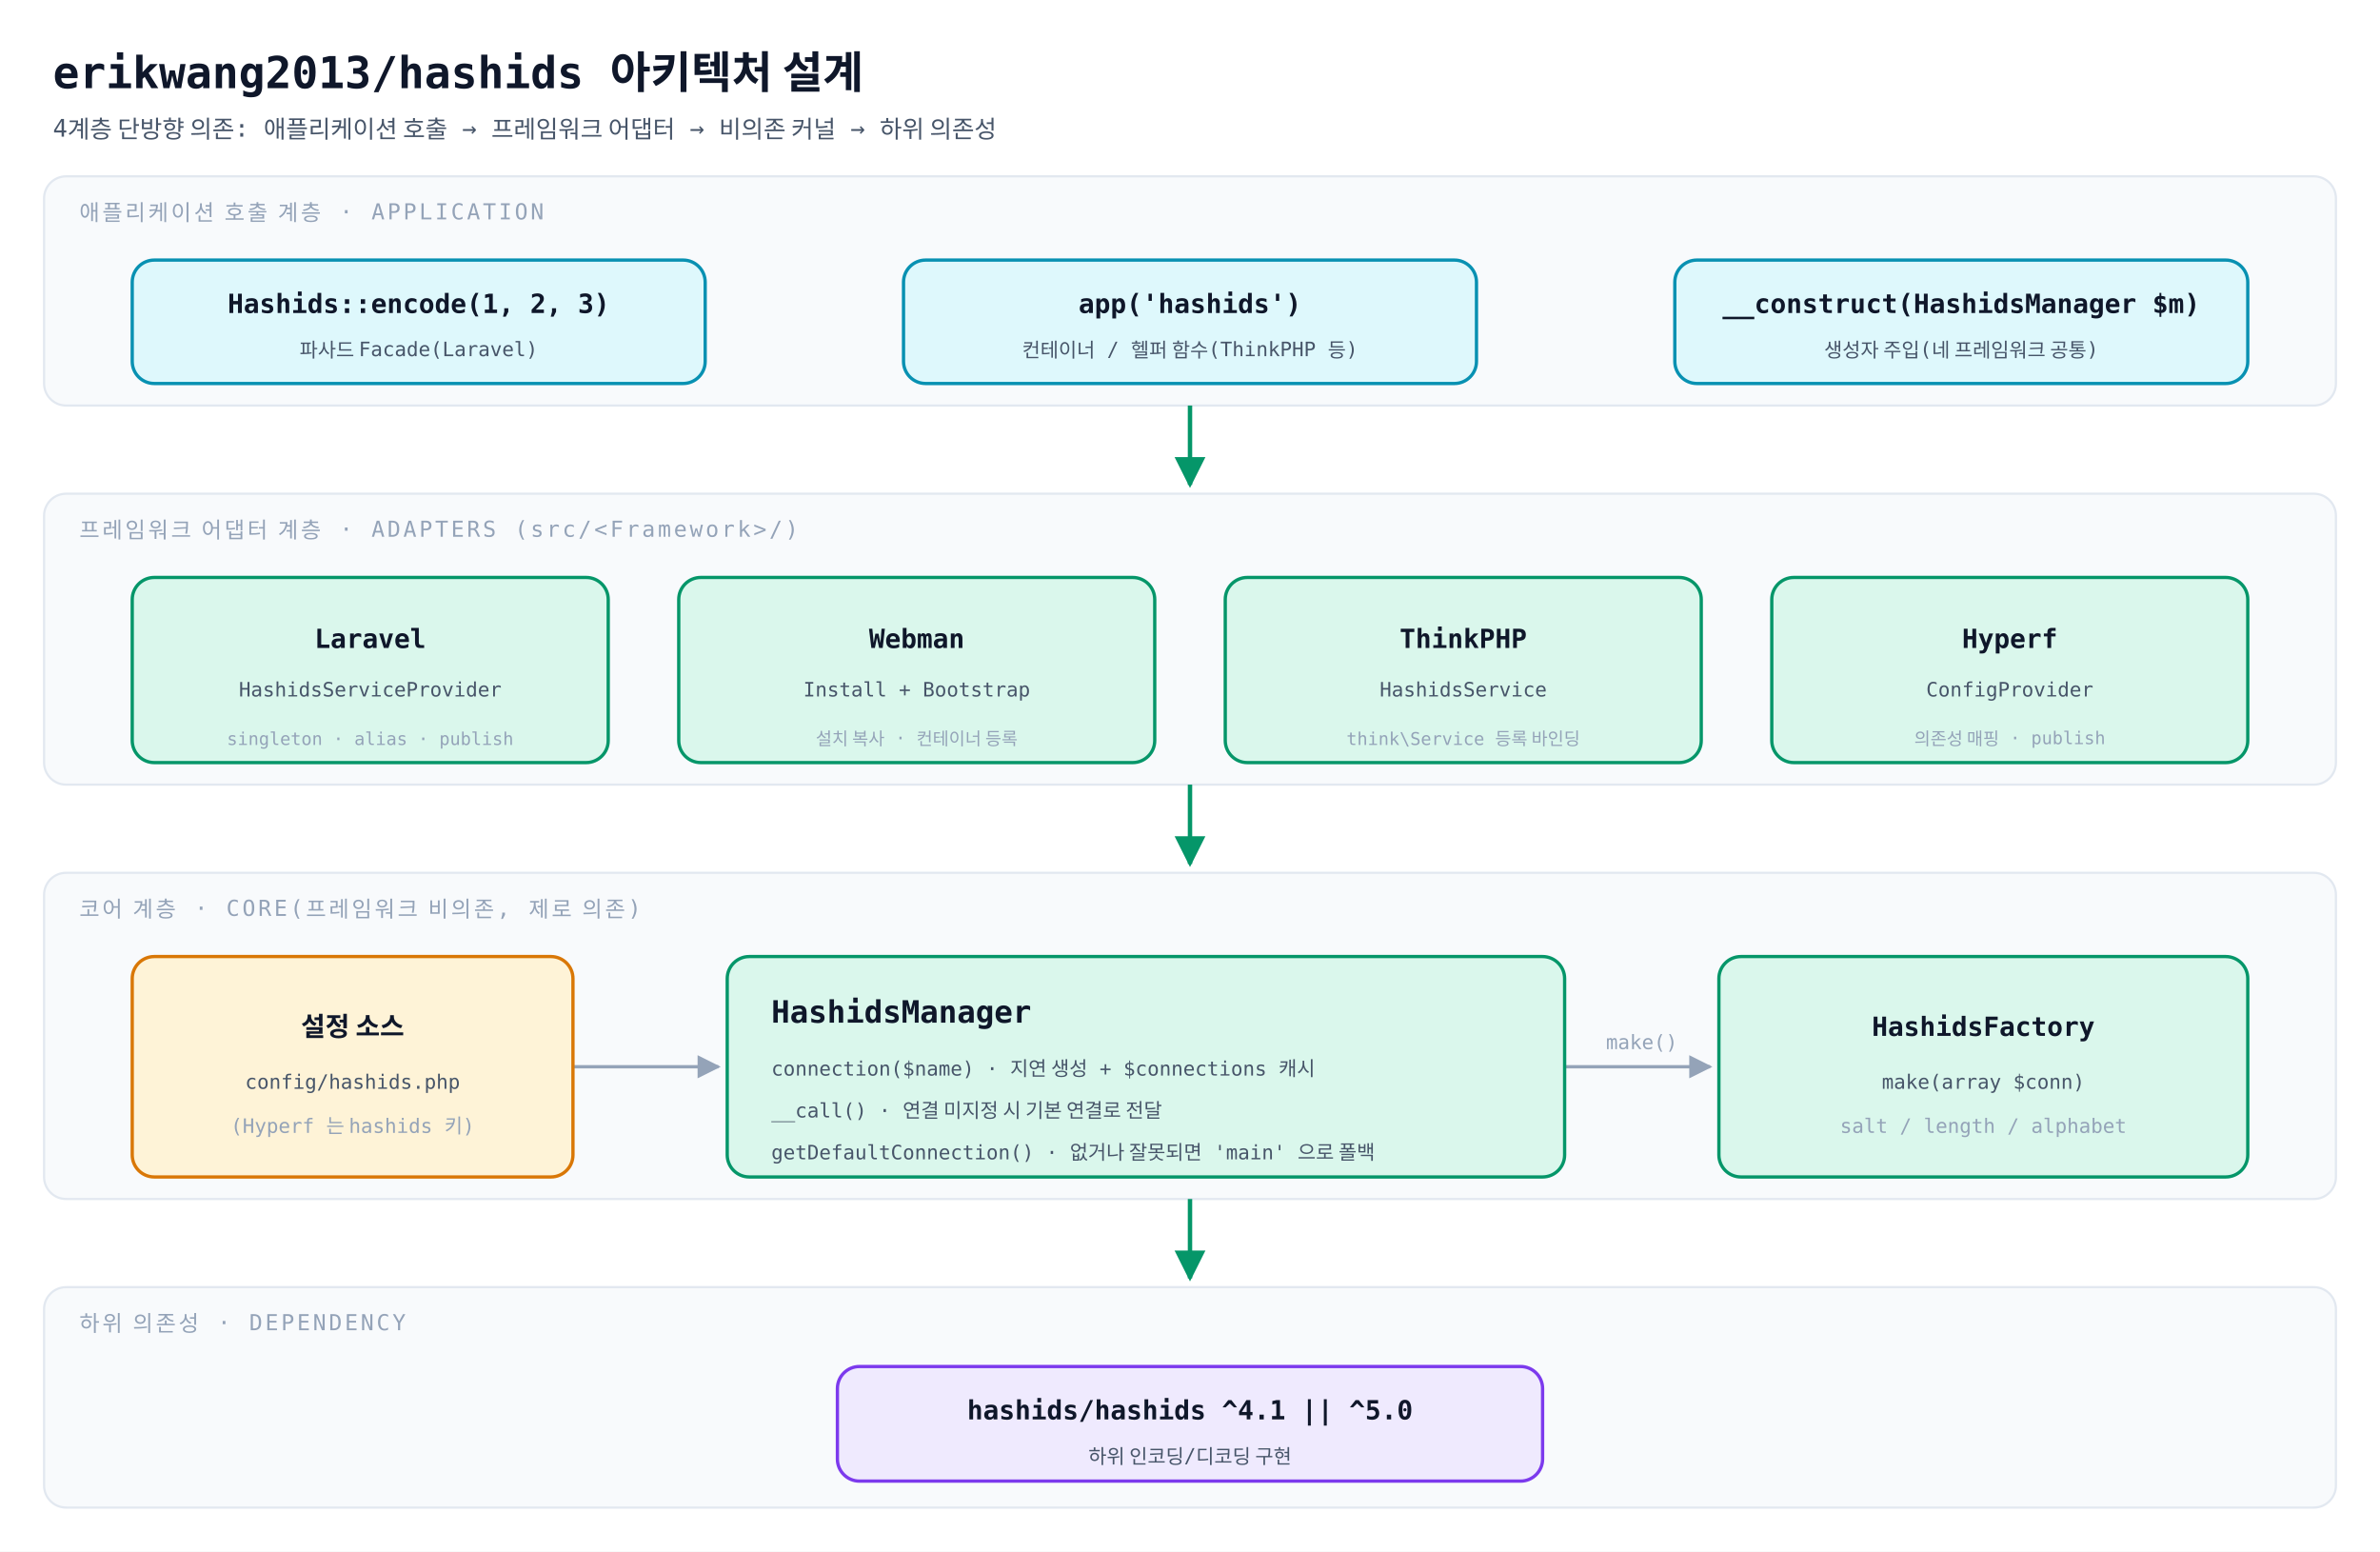
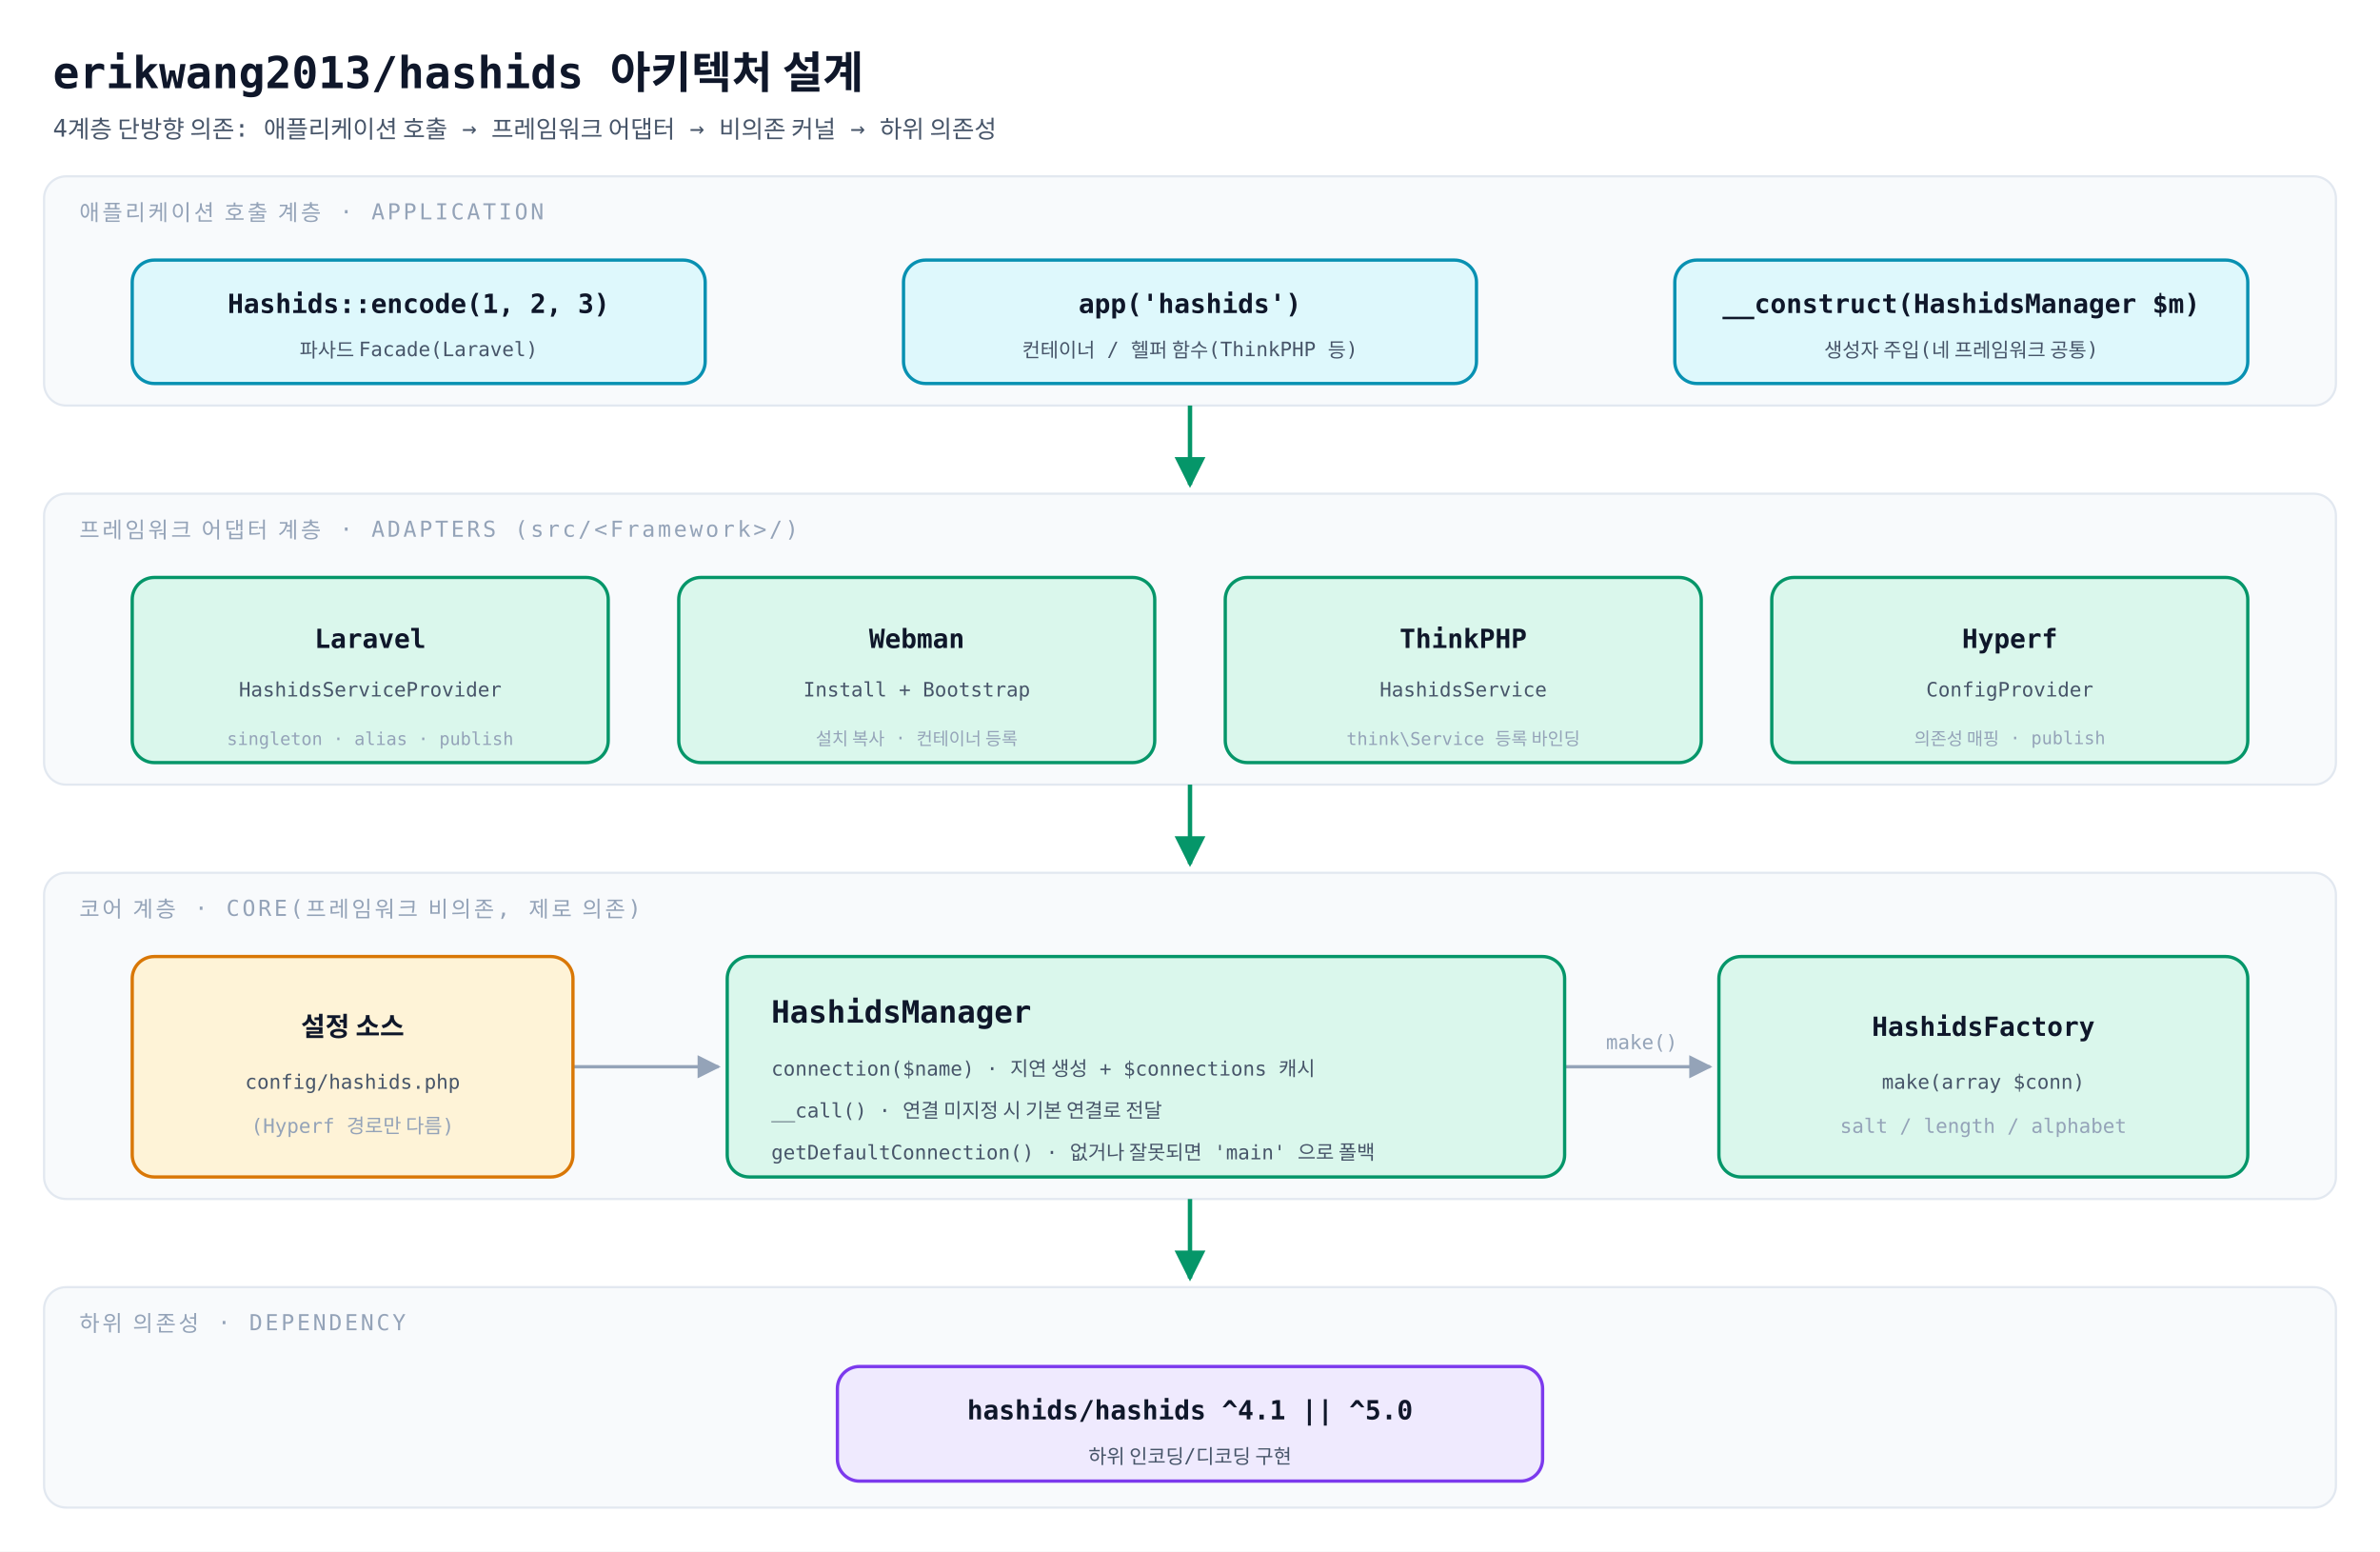
<svg xmlns="http://www.w3.org/2000/svg" viewBox="0 0 1080 704" role="img" aria-labelledby="archTitle archDesc">
  <defs>
    <style>
      text { font-family: ui-monospace, SFMono-Regular, Menlo, Consolas, "DejaVu Sans Mono", "PingFang SC", "Microsoft YaHei", monospace; }
      .bg          { fill: #ffffff; }
      .lane        { fill: #f8fafc; stroke: #e2e8f0; stroke-width: 1; }
      .lane-title  { fill: #94a3b8; font-size: 10px; letter-spacing: 1.2px; }
      .c-mask      { fill: #ffffff; }
      .c-frontend  { fill: rgba(34,211,238,.15);  stroke: #0891b2; stroke-width: 1.5; }
      .c-backend   { fill: rgba(52,211,153,.18);  stroke: #059669; stroke-width: 1.5; }
      .c-cloud     { fill: rgba(251,191,36,.18);  stroke: #d97706; stroke-width: 1.5; }
      .c-database  { fill: rgba(167,139,250,.18); stroke: #7c3aed; stroke-width: 1.5; }
      .t-primary   { fill: #0f172a; font-weight: 600; }
      .t-muted     { fill: #475569; }
      .t-dim       { fill: #94a3b8; }
      .a-default   { stroke: #94a3b8; fill: none; }
      .a-emphasis  { stroke: #059669; fill: none; }
      .a-head-default  { fill: #94a3b8; }
      .a-head-emphasis { fill: #059669; }

      @media (prefers-color-scheme: dark) {
        .bg          { fill: #0b1220; }
        .lane        { fill: #0f172a; stroke: #1e293b; }
        .lane-title  { fill: #64748b; }
        .c-mask      { fill: #0f172a; }
        .c-frontend  { fill: rgba(8,51,68,.40);   stroke: #22d3ee; }
        .c-backend   { fill: rgba(6,78,59,.40);   stroke: #34d399; }
        .c-cloud     { fill: rgba(120,53,15,.35); stroke: #fbbf24; }
        .c-database  { fill: rgba(76,29,149,.40); stroke: #a78bfa; }
        .t-primary   { fill: #f8fafc; }
        .t-muted     { fill: #94a3b8; }
        .t-dim       { fill: #64748b; }
        .a-default   { stroke: #64748b; }
        .a-emphasis  { stroke: #34d399; }
        .a-head-default  { fill: #64748b; }
        .a-head-emphasis { fill: #34d399; }
      }
    </style>
    <marker id="ah" viewBox="0 0 10 10" refX="9" refY="5" markerWidth="7" markerHeight="7" orient="auto">
      <path d="M0 0 L10 5 L0 10 z" class="a-head-default" />
    </marker>
    <marker id="ah-e" viewBox="0 0 10 10" refX="9" refY="5" markerWidth="7" markerHeight="7" orient="auto">
      <path d="M0 0 L10 5 L0 10 z" class="a-head-emphasis" />
    </marker>
  </defs>
  <rect class="bg" x="0" y="0" width="1080" height="704" />
  <text x="24" y="40" class="t-primary" font-size="20">erikwang2013/hashids 아키텍처 설계</text>
  <text x="24" y="62" class="t-muted" font-size="11">4계층 단방향 의존: 애플리케이션 호출 → 프레임워크 어댑터 → 비의존 커널 → 하위 의존성</text>
  <rect class="lane" x="20" y="80" width="1040" height="104" rx="10" />
  <rect class="lane" x="20" y="224" width="1040" height="132" rx="10" />
  <rect class="lane" x="20" y="396" width="1040" height="148" rx="10" />
  <rect class="lane" x="20" y="584" width="1040" height="100" rx="10" />
  <text class="lane-title" x="36" y="100">애플리케이션 호출 계층 · APPLICATION</text>
  <text class="lane-title" x="36" y="244">프레임워크 어댑터 계층 · ADAPTERS (src/&lt;Framework&gt;/)</text>
  <text class="lane-title" x="36" y="416">코어 계층 · CORE(프레임워크 비의존, 제로 의존)</text>
  <text class="lane-title" x="36" y="604">하위 의존성 · DEPENDENCY</text>
  <line class="a-emphasis" x1="540" y1="184" x2="540" y2="220" stroke-width="2" marker-end="url(#ah-e)" />
  <line class="a-emphasis" x1="540" y1="356" x2="540" y2="392" stroke-width="2" marker-end="url(#ah-e)" />
  <line class="a-emphasis" x1="540" y1="544" x2="540" y2="580" stroke-width="2" marker-end="url(#ah-e)" />
  <line class="a-default" x1="260" y1="484" x2="326" y2="484" stroke-width="1.5" marker-end="url(#ah)" />
  <line class="a-default" x1="710" y1="484" x2="776" y2="484" stroke-width="1.5" marker-end="url(#ah)" />
  <text class="t-dim" x="745" y="476" font-size="9" text-anchor="middle">make()</text>
  <rect class="c-mask" x="60" y="118" width="260" height="56" rx="10" />
  <rect class="c-frontend" x="60" y="118" width="260" height="56" rx="10" />
  <text class="t-primary" x="190" y="142" font-size="12" text-anchor="middle">Hashids::encode(1, 2, 3)</text>
  <text class="t-muted" x="190" y="162" font-size="9" text-anchor="middle">파사드 Facade(Laravel)</text>
  <rect class="c-mask" x="410" y="118" width="260" height="56" rx="10" />
  <rect class="c-frontend" x="410" y="118" width="260" height="56" rx="10" />
  <text class="t-primary" x="540" y="142" font-size="12" text-anchor="middle">app('hashids')</text>
  <text class="t-muted" x="540" y="162" font-size="9" text-anchor="middle">컨테이너 / 헬퍼 함수(ThinkPHP 등)</text>
  <rect class="c-mask" x="760" y="118" width="260" height="56" rx="10" />
  <rect class="c-frontend" x="760" y="118" width="260" height="56" rx="10" />
  <text class="t-primary" x="890" y="142" font-size="12" text-anchor="middle">__construct(HashidsManager $m)</text>
  <text class="t-muted" x="890" y="162" font-size="9" text-anchor="middle">생성자 주입(네 프레임워크 공통)</text>
  <rect class="c-mask" x="60" y="262" width="216" height="84" rx="10" />
  <rect class="c-backend" x="60" y="262" width="216" height="84" rx="10" />
  <text class="t-primary" x="168" y="294" font-size="12" text-anchor="middle">Laravel</text>
  <text class="t-muted" x="168" y="316" font-size="9" text-anchor="middle">HashidsServiceProvider</text>
  <text class="t-dim" x="168" y="338" font-size="8" text-anchor="middle">singleton · alias · publish</text>
  <rect class="c-mask" x="308" y="262" width="216" height="84" rx="10" />
  <rect class="c-backend" x="308" y="262" width="216" height="84" rx="10" />
  <text class="t-primary" x="416" y="294" font-size="12" text-anchor="middle">Webman</text>
  <text class="t-muted" x="416" y="316" font-size="9" text-anchor="middle">Install + Bootstrap</text>
  <text class="t-dim" x="416" y="338" font-size="8" text-anchor="middle">설치 복사 · 컨테이너 등록</text>
  <rect class="c-mask" x="556" y="262" width="216" height="84" rx="10" />
  <rect class="c-backend" x="556" y="262" width="216" height="84" rx="10" />
  <text class="t-primary" x="664" y="294" font-size="12" text-anchor="middle">ThinkPHP</text>
  <text class="t-muted" x="664" y="316" font-size="9" text-anchor="middle">HashidsService</text>
  <text class="t-dim" x="664" y="338" font-size="8" text-anchor="middle">think\Service 등록 바인딩</text>
  <rect class="c-mask" x="804" y="262" width="216" height="84" rx="10" />
  <rect class="c-backend" x="804" y="262" width="216" height="84" rx="10" />
  <text class="t-primary" x="912" y="294" font-size="12" text-anchor="middle">Hyperf</text>
  <text class="t-muted" x="912" y="316" font-size="9" text-anchor="middle">ConfigProvider</text>
  <text class="t-dim" x="912" y="338" font-size="8" text-anchor="middle">의존성 매핑 · publish</text>
  <rect class="c-mask" x="60" y="434" width="200" height="100" rx="10" />
  <rect class="c-cloud" x="60" y="434" width="200" height="100" rx="10" />
  <text class="t-primary" x="160" y="470" font-size="12" text-anchor="middle">설정 소스</text>
  <text class="t-muted" x="160" y="494" font-size="9" text-anchor="middle">config/hashids.php</text>
-   <text class="t-dim" x="160" y="514" font-size="9" text-anchor="middle">(Hyperf 는 hashids 키)</text>
+   <text class="t-dim" x="160" y="514" font-size="9" text-anchor="middle">(Hyperf 경로만 다름)</text>
  <rect class="c-mask" x="330" y="434" width="380" height="100" rx="10" />
  <rect class="c-backend" x="330" y="434" width="380" height="100" rx="10" />
  <text class="t-primary" x="350" y="464" font-size="14">HashidsManager</text>
  <text class="t-muted" x="350" y="488" font-size="9">connection($name) · 지연 생성 + $connections 캐시</text>
  <text class="t-muted" x="350" y="507" font-size="9">__call() · 연결 미지정 시 기본 연결로 전달</text>
  <text class="t-muted" x="350" y="526" font-size="9">getDefaultConnection() · 없거나 잘못되면 'main' 으로 폴백</text>
  <rect class="c-mask" x="780" y="434" width="240" height="100" rx="10" />
  <rect class="c-backend" x="780" y="434" width="240" height="100" rx="10" />
  <text class="t-primary" x="900" y="470" font-size="12" text-anchor="middle">HashidsFactory</text>
  <text class="t-muted" x="900" y="494" font-size="9" text-anchor="middle">make(array $conn)</text>
  <text class="t-dim" x="900" y="514" font-size="9" text-anchor="middle">salt / length / alphabet</text>
  <rect class="c-mask" x="380" y="620" width="320" height="52" rx="10" />
  <rect class="c-database" x="380" y="620" width="320" height="52" rx="10" />
  <text class="t-primary" x="540" y="644" font-size="12" text-anchor="middle">hashids/hashids ^4.1 || ^5.0</text>
  <text class="t-muted" x="540" y="664" font-size="9" text-anchor="middle">하위 인코딩/디코딩 구현</text>
</svg>
